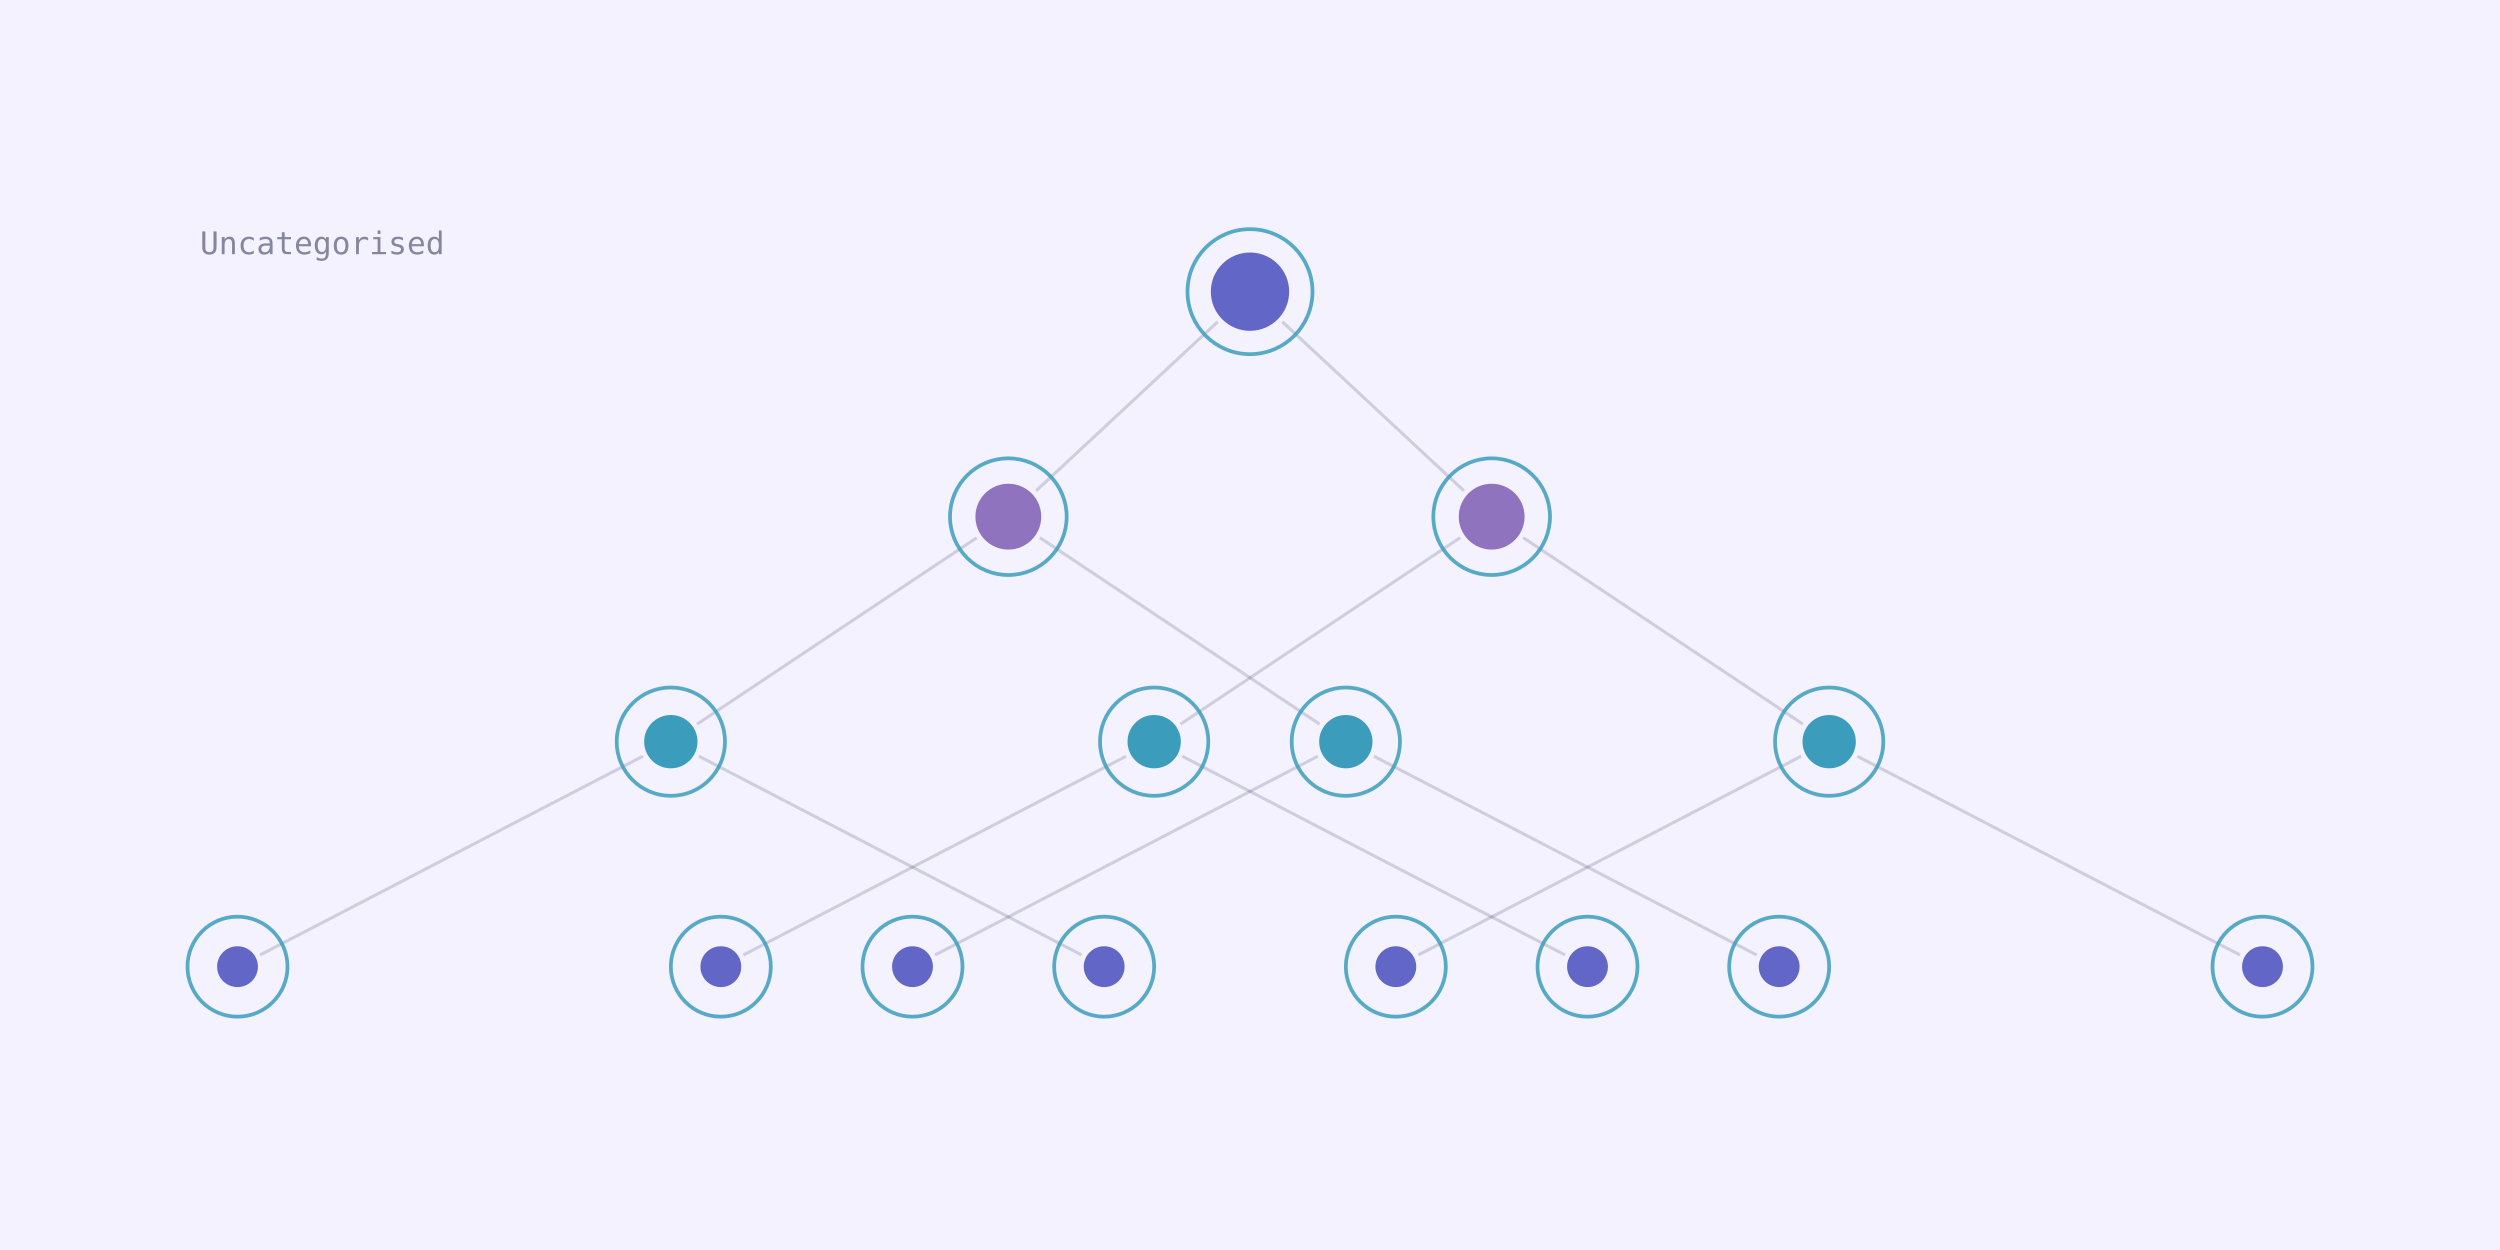
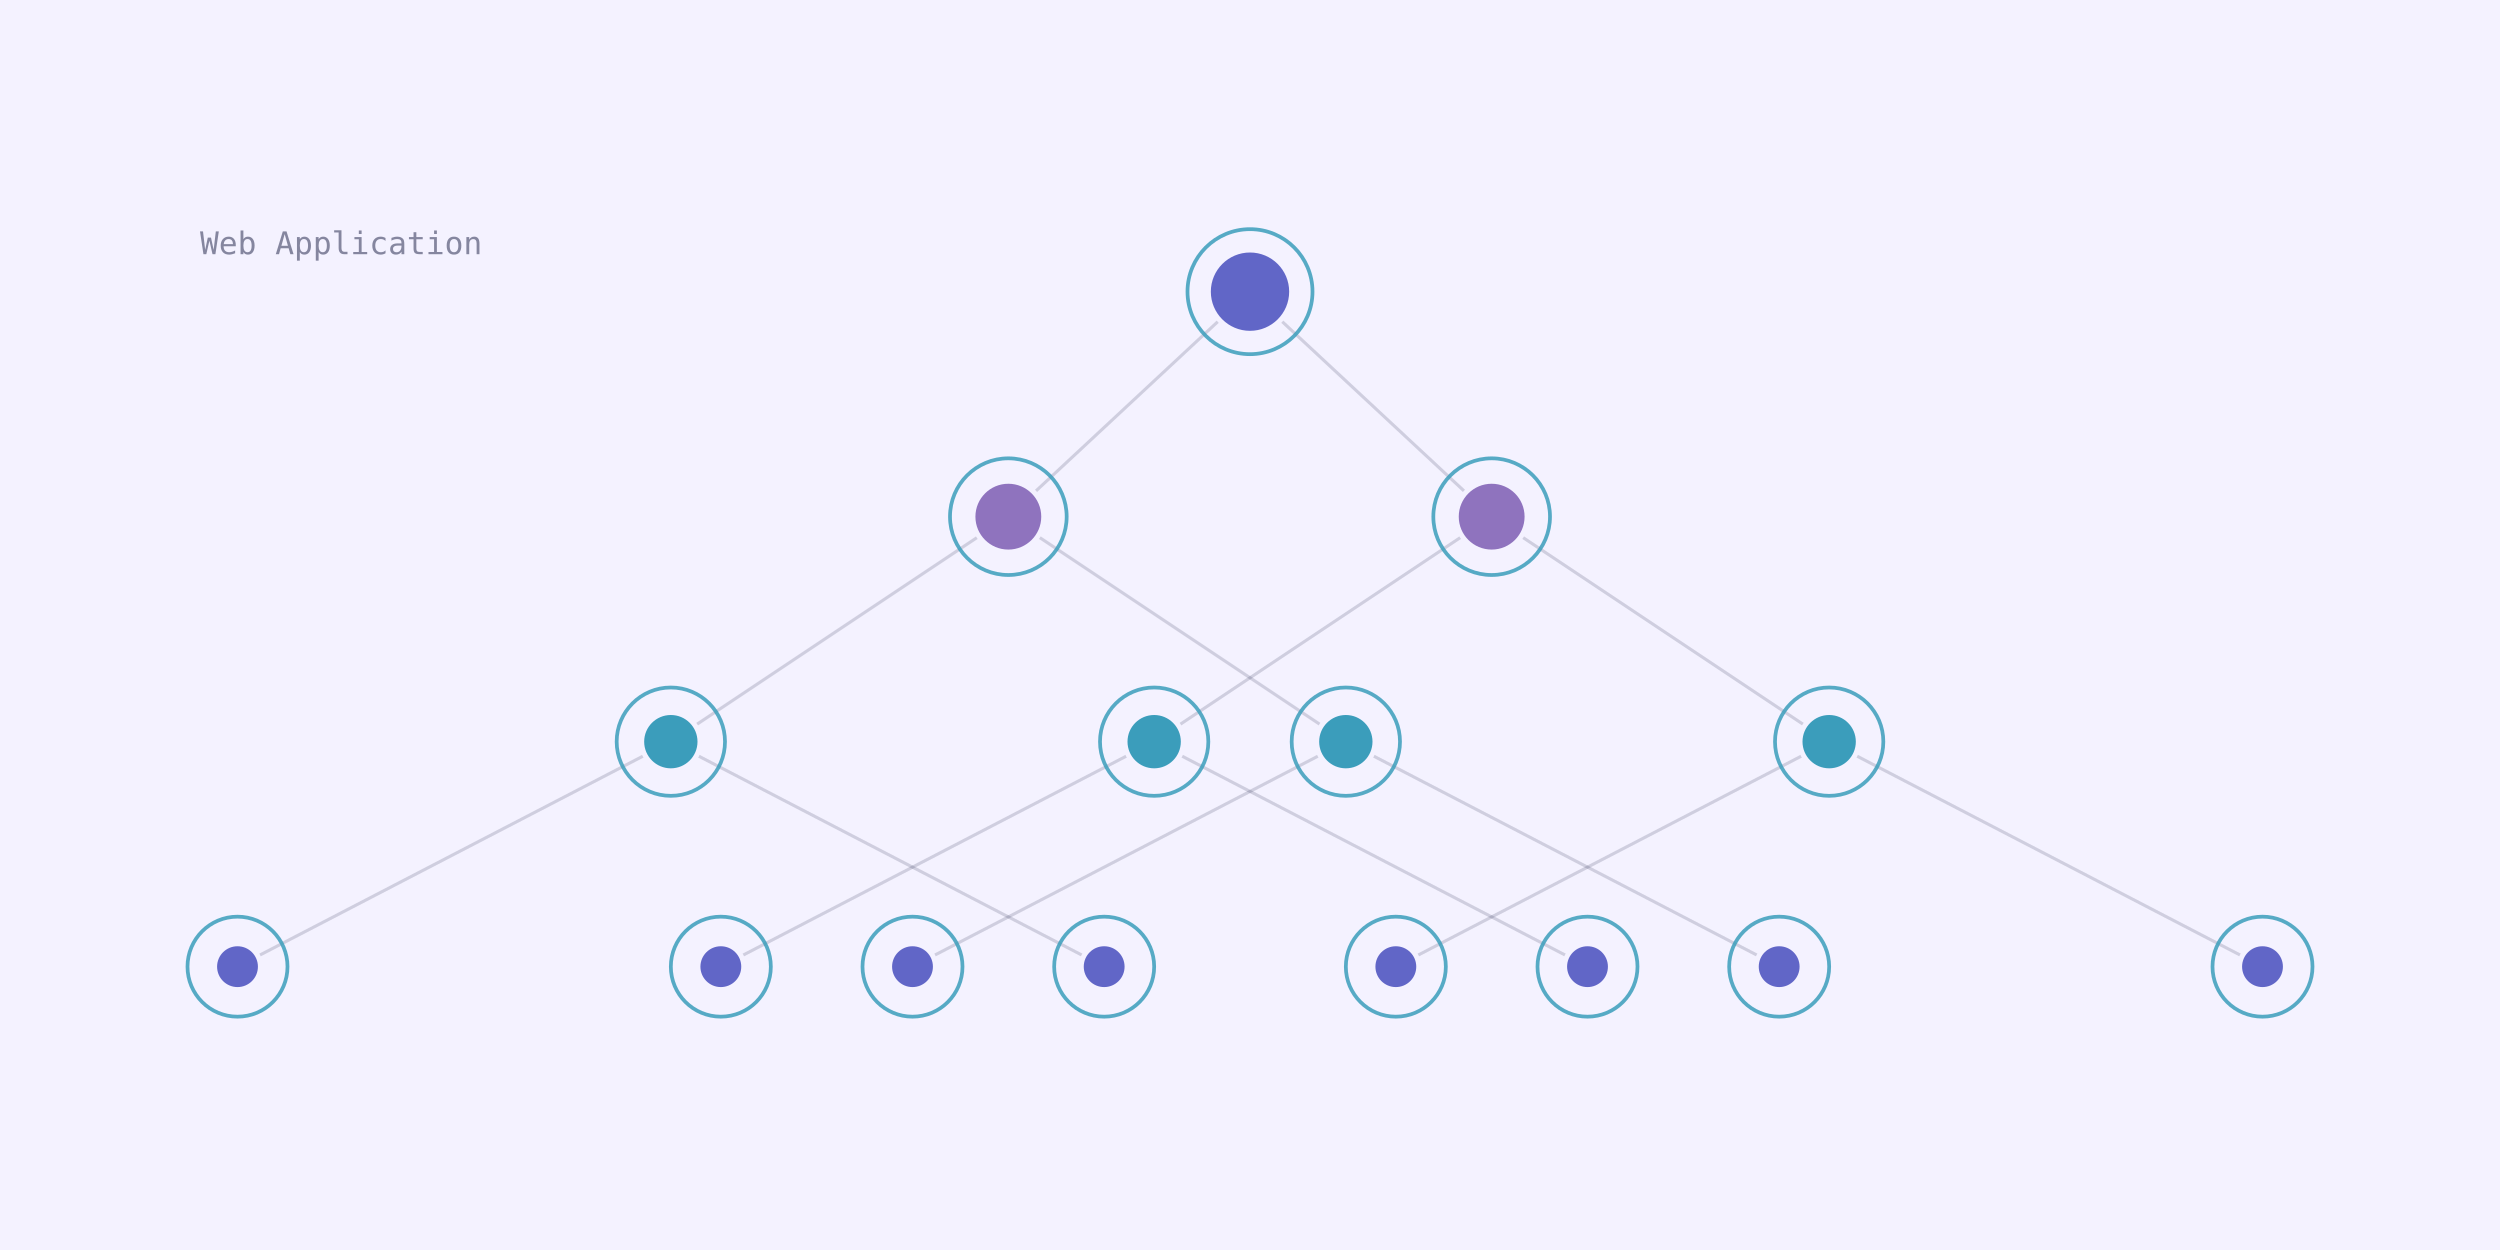
<svg xmlns="http://www.w3.org/2000/svg" viewBox="0 0 1200 600" width="1200" height="600" role="img" aria-label="HackerzArt domain model">
  <rect width="1200" height="600" fill="#f4f2ff" />
  <defs>
    <linearGradient id="gd" x1="0" y1="0" x2="1" y2="1">
      <stop offset="0%" stop-color="#6166c7" />
      <stop offset="100%" stop-color="#8f73be" />
    </linearGradient>
  </defs>
  <line x1="600.00" y1="140.00" x2="716.00" y2="248.00" stroke="rgba(23,26,64,0.300)" stroke-width="1.50" opacity="0.55" />
  <line x1="600.00" y1="140.00" x2="484.00" y2="248.00" stroke="rgba(23,26,64,0.300)" stroke-width="1.50" opacity="0.55" />
  <line x1="716.00" y1="248.00" x2="878.00" y2="356.00" stroke="rgba(23,26,64,0.300)" stroke-width="1.50" opacity="0.55" />
  <line x1="716.00" y1="248.00" x2="554.00" y2="356.00" stroke="rgba(23,26,64,0.300)" stroke-width="1.50" opacity="0.55" />
  <line x1="484.00" y1="248.00" x2="646.00" y2="356.00" stroke="rgba(23,26,64,0.300)" stroke-width="1.50" opacity="0.55" />
  <line x1="484.00" y1="248.00" x2="322.00" y2="356.00" stroke="rgba(23,26,64,0.300)" stroke-width="1.50" opacity="0.55" />
  <line x1="878.00" y1="356.00" x2="1086.00" y2="464.00" stroke="rgba(23,26,64,0.300)" stroke-width="1.50" opacity="0.55" />
  <line x1="878.00" y1="356.00" x2="670.00" y2="464.00" stroke="rgba(23,26,64,0.300)" stroke-width="1.50" opacity="0.55" />
  <line x1="554.00" y1="356.00" x2="762.00" y2="464.00" stroke="rgba(23,26,64,0.300)" stroke-width="1.50" opacity="0.55" />
  <line x1="554.00" y1="356.00" x2="346.00" y2="464.00" stroke="rgba(23,26,64,0.300)" stroke-width="1.50" opacity="0.55" />
  <line x1="646.00" y1="356.00" x2="854.00" y2="464.00" stroke="rgba(23,26,64,0.300)" stroke-width="1.50" opacity="0.55" />
  <line x1="646.00" y1="356.00" x2="438.00" y2="464.00" stroke="rgba(23,26,64,0.300)" stroke-width="1.50" opacity="0.55" />
  <line x1="322.00" y1="356.00" x2="530.00" y2="464.00" stroke="rgba(23,26,64,0.300)" stroke-width="1.50" opacity="0.55" />
  <line x1="322.00" y1="356.00" x2="114.00" y2="464.00" stroke="rgba(23,26,64,0.300)" stroke-width="1.50" opacity="0.55" />
  <circle cx="600.00" cy="140.00" r="20.00" fill="#6166c7" opacity="1.00" stroke="#f4f2ff" stroke-width="2.40" />
  <g>
    <circle cx="600.00" cy="140.00" r="30.00" fill="none" stroke="#3b9dbb" stroke-width="1.80" opacity="0.85" />
    <animate attributeName="opacity" values="0.25;1.0;0.25" dur="8.875s" begin="0.0s" repeatCount="indefinite" />
  </g>
  <circle cx="716.00" cy="248.00" r="17.00" fill="#8f73be" opacity="1.00" stroke="#f4f2ff" stroke-width="2.40" />
  <g>
    <circle cx="716.00" cy="248.00" r="28.00" fill="none" stroke="#3b9dbb" stroke-width="1.80" opacity="0.85" />
    <animate attributeName="opacity" values="0.25;1.0;0.25" dur="8.875s" begin="0.5s" repeatCount="indefinite" />
  </g>
  <circle cx="484.00" cy="248.00" r="17.00" fill="#8f73be" opacity="1.00" stroke="#f4f2ff" stroke-width="2.40" />
  <g>
    <circle cx="484.00" cy="248.00" r="28.00" fill="none" stroke="#3b9dbb" stroke-width="1.80" opacity="0.85" />
    <animate attributeName="opacity" values="0.25;1.0;0.25" dur="8.875s" begin="0.62s" repeatCount="indefinite" />
  </g>
  <circle cx="878.00" cy="356.00" r="14.00" fill="#3b9dbb" opacity="1.00" stroke="#f4f2ff" stroke-width="2.40" />
  <g>
    <circle cx="878.00" cy="356.00" r="26.00" fill="none" stroke="#3b9dbb" stroke-width="1.80" opacity="0.85" />
    <animate attributeName="opacity" values="0.25;1.0;0.25" dur="8.875s" begin="1.0s" repeatCount="indefinite" />
  </g>
  <circle cx="554.00" cy="356.00" r="14.00" fill="#3b9dbb" opacity="1.00" stroke="#f4f2ff" stroke-width="2.40" />
  <g>
    <circle cx="554.00" cy="356.00" r="26.00" fill="none" stroke="#3b9dbb" stroke-width="1.80" opacity="0.85" />
    <animate attributeName="opacity" values="0.25;1.0;0.25" dur="8.875s" begin="1.12s" repeatCount="indefinite" />
  </g>
  <circle cx="646.00" cy="356.00" r="14.00" fill="#3b9dbb" opacity="1.00" stroke="#f4f2ff" stroke-width="2.40" />
  <g>
    <circle cx="646.00" cy="356.00" r="26.00" fill="none" stroke="#3b9dbb" stroke-width="1.80" opacity="0.85" />
    <animate attributeName="opacity" values="0.25;1.0;0.25" dur="8.875s" begin="1.24s" repeatCount="indefinite" />
  </g>
  <circle cx="322.00" cy="356.00" r="14.00" fill="#3b9dbb" opacity="1.00" stroke="#f4f2ff" stroke-width="2.40" />
  <g>
    <circle cx="322.00" cy="356.00" r="26.00" fill="none" stroke="#3b9dbb" stroke-width="1.80" opacity="0.85" />
    <animate attributeName="opacity" values="0.25;1.0;0.25" dur="8.875s" begin="1.36s" repeatCount="indefinite" />
  </g>
  <circle cx="1086.00" cy="464.00" r="11.00" fill="#6166c7" opacity="1.00" stroke="#f4f2ff" stroke-width="2.40" />
  <g>
    <circle cx="1086.00" cy="464.00" r="24.00" fill="none" stroke="#3b9dbb" stroke-width="1.80" opacity="0.85" />
    <animate attributeName="opacity" values="0.25;1.0;0.25" dur="8.875s" begin="1.5s" repeatCount="indefinite" />
  </g>
  <circle cx="670.00" cy="464.00" r="11.00" fill="#6166c7" opacity="1.00" stroke="#f4f2ff" stroke-width="2.40" />
  <g>
    <circle cx="670.00" cy="464.00" r="24.00" fill="none" stroke="#3b9dbb" stroke-width="1.80" opacity="0.85" />
    <animate attributeName="opacity" values="0.25;1.0;0.25" dur="8.875s" begin="1.62s" repeatCount="indefinite" />
  </g>
  <circle cx="762.00" cy="464.00" r="11.00" fill="#6166c7" opacity="1.00" stroke="#f4f2ff" stroke-width="2.40" />
  <g>
    <circle cx="762.00" cy="464.00" r="24.00" fill="none" stroke="#3b9dbb" stroke-width="1.80" opacity="0.85" />
    <animate attributeName="opacity" values="0.25;1.0;0.25" dur="8.875s" begin="1.74s" repeatCount="indefinite" />
  </g>
  <circle cx="346.00" cy="464.00" r="11.00" fill="#6166c7" opacity="1.00" stroke="#f4f2ff" stroke-width="2.40" />
  <g>
    <circle cx="346.00" cy="464.00" r="24.00" fill="none" stroke="#3b9dbb" stroke-width="1.80" opacity="0.85" />
    <animate attributeName="opacity" values="0.25;1.0;0.25" dur="8.875s" begin="1.86s" repeatCount="indefinite" />
  </g>
  <circle cx="854.00" cy="464.00" r="11.00" fill="#6166c7" opacity="1.00" stroke="#f4f2ff" stroke-width="2.40" />
  <g>
    <circle cx="854.00" cy="464.00" r="24.00" fill="none" stroke="#3b9dbb" stroke-width="1.80" opacity="0.85" />
    <animate attributeName="opacity" values="0.25;1.0;0.25" dur="8.875s" begin="1.98s" repeatCount="indefinite" />
  </g>
  <circle cx="438.00" cy="464.00" r="11.00" fill="#6166c7" opacity="1.00" stroke="#f4f2ff" stroke-width="2.40" />
  <g>
    <circle cx="438.00" cy="464.00" r="24.00" fill="none" stroke="#3b9dbb" stroke-width="1.80" opacity="0.85" />
    <animate attributeName="opacity" values="0.25;1.0;0.25" dur="8.875s" begin="2.1s" repeatCount="indefinite" />
  </g>
  <circle cx="530.00" cy="464.00" r="11.00" fill="#6166c7" opacity="1.00" stroke="#f4f2ff" stroke-width="2.40" />
  <g>
    <circle cx="530.00" cy="464.00" r="24.00" fill="none" stroke="#3b9dbb" stroke-width="1.80" opacity="0.85" />
    <animate attributeName="opacity" values="0.25;1.0;0.25" dur="8.875s" begin="2.22s" repeatCount="indefinite" />
  </g>
  <circle cx="114.00" cy="464.00" r="11.00" fill="#6166c7" opacity="1.00" stroke="#f4f2ff" stroke-width="2.40" />
  <g>
    <circle cx="114.00" cy="464.00" r="24.00" fill="none" stroke="#3b9dbb" stroke-width="1.80" opacity="0.85" />
    <animate attributeName="opacity" values="0.25;1.0;0.25" dur="8.875s" begin="2.34s" repeatCount="indefinite" />
  </g>
-   <text x="96" y="122" font-family="ui-monospace,Menlo,monospace" font-size="15" fill="rgba(23,26,64,0.500)">Uncategorised</text>
+   <text x="96" y="122" font-family="ui-monospace,Menlo,monospace" font-size="15" fill="rgba(23,26,64,0.500)">Web Application</text>
</svg>
